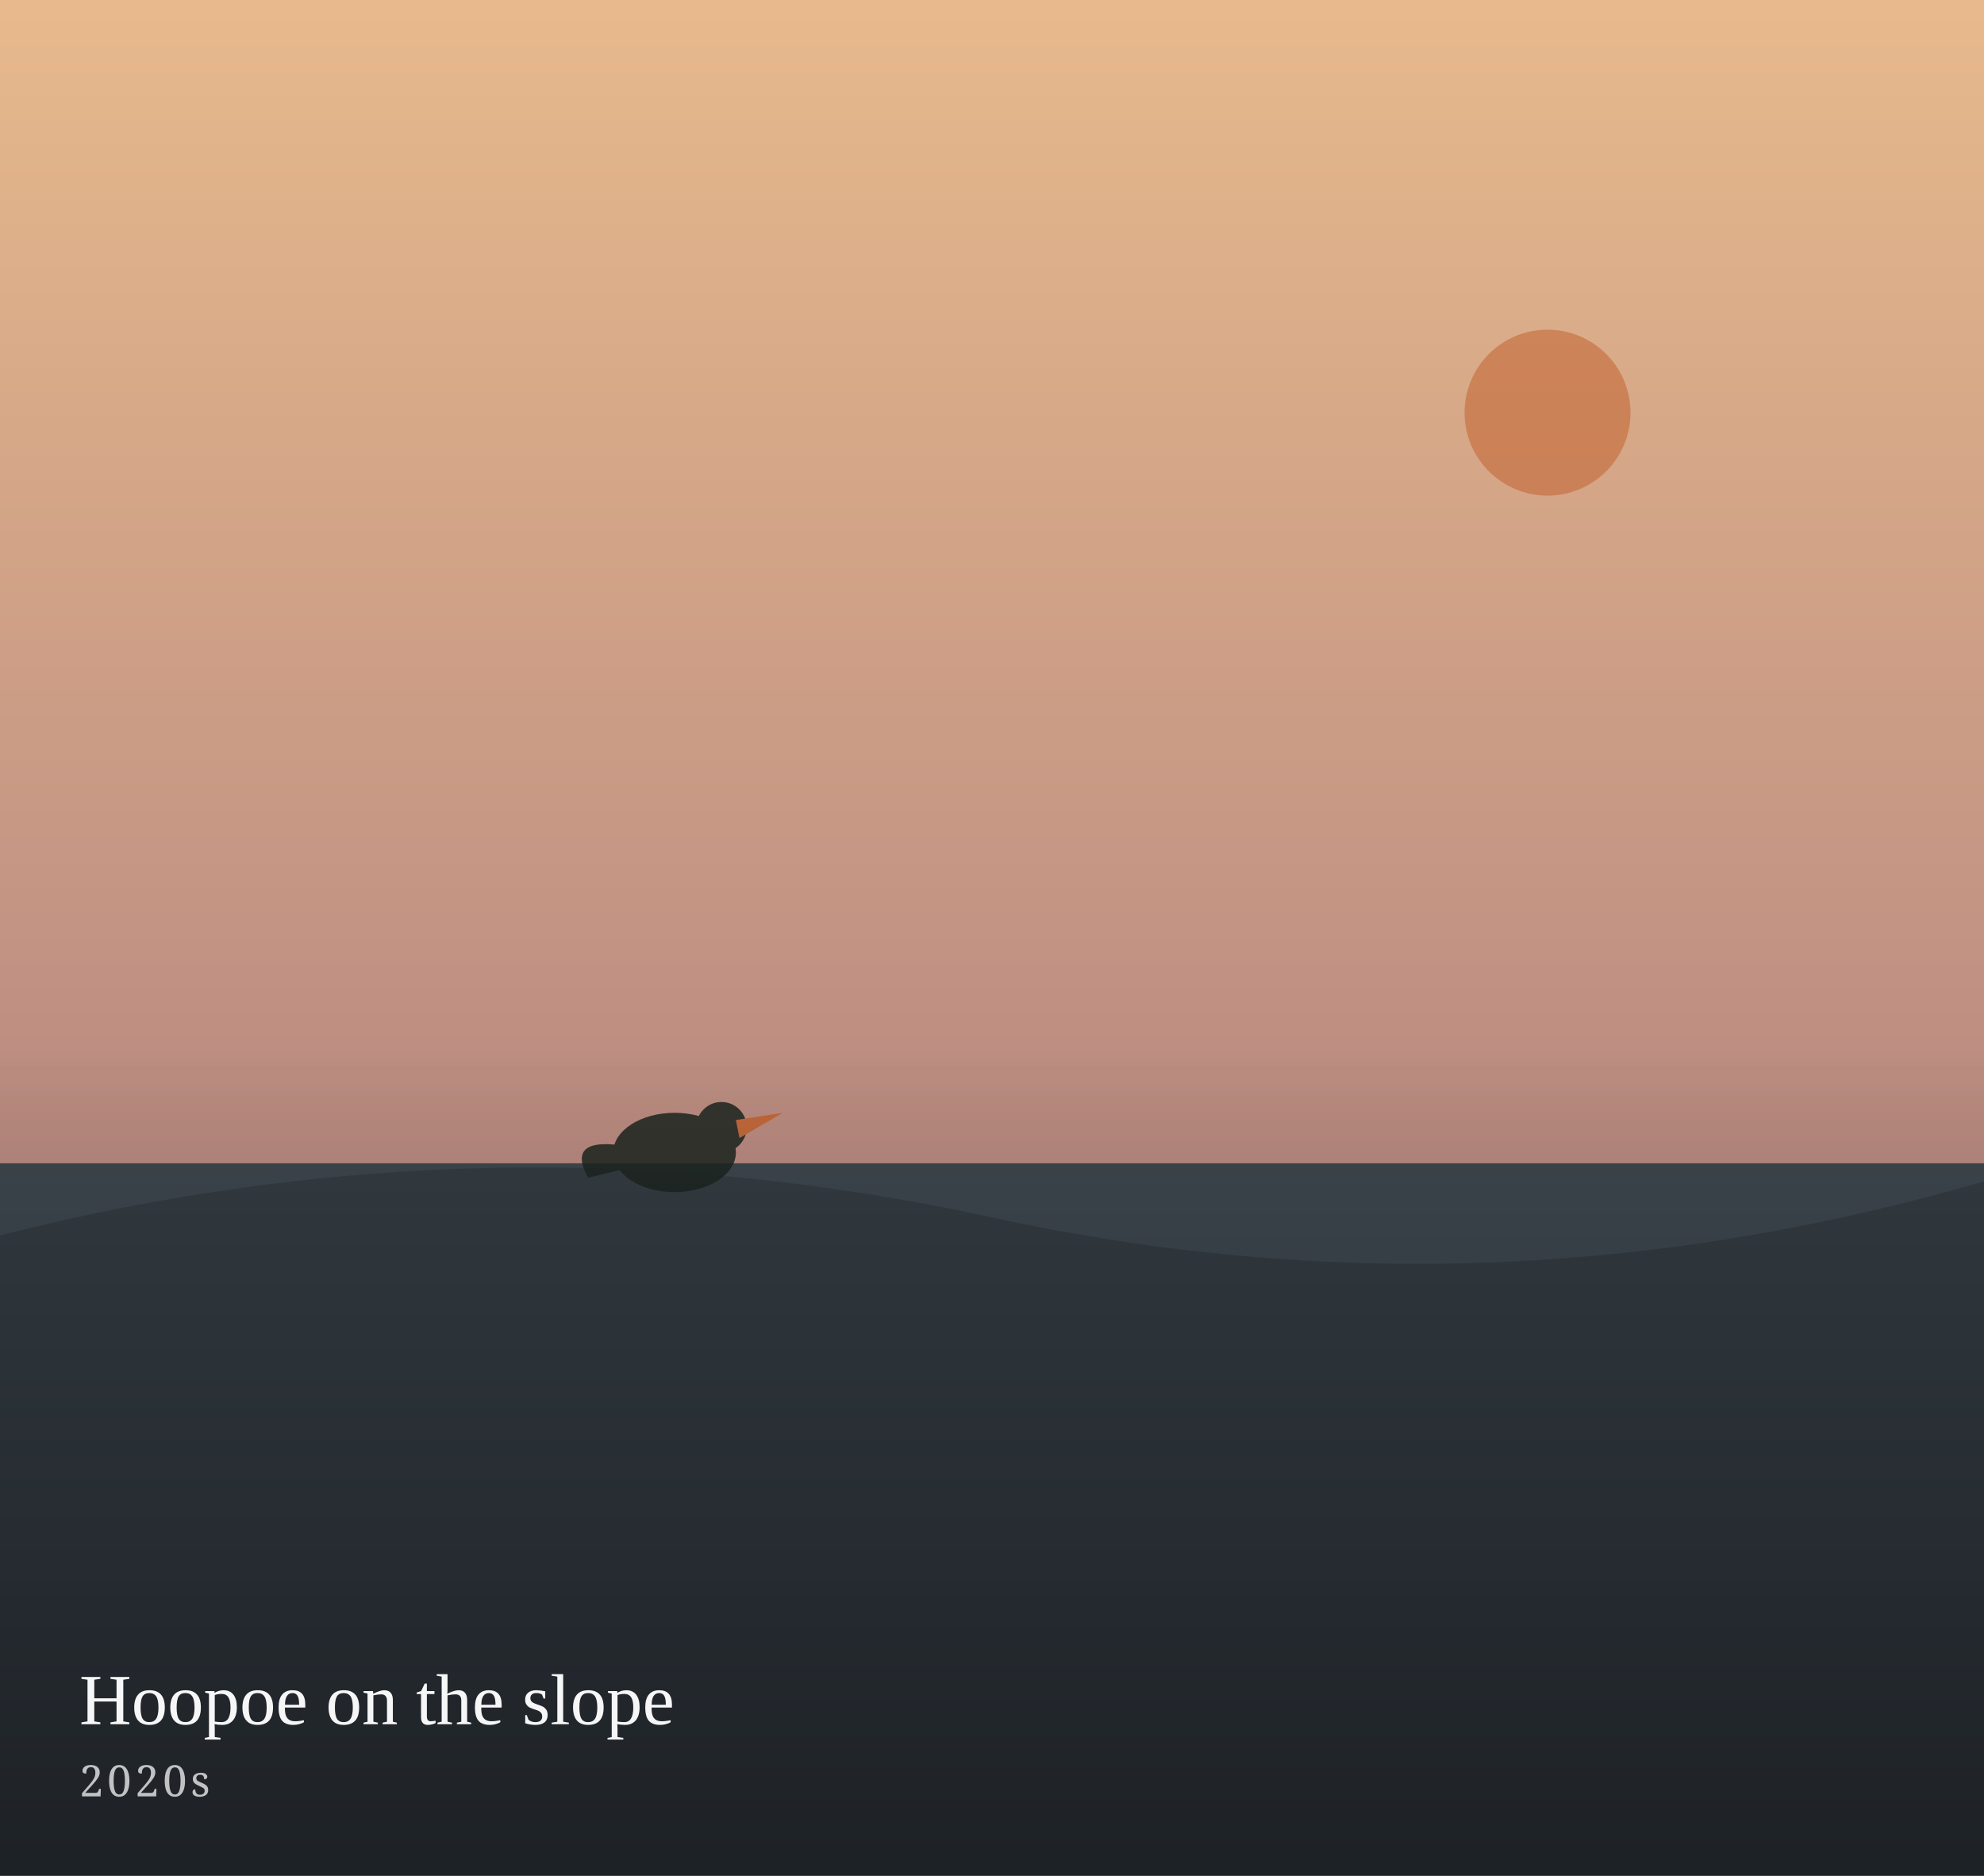
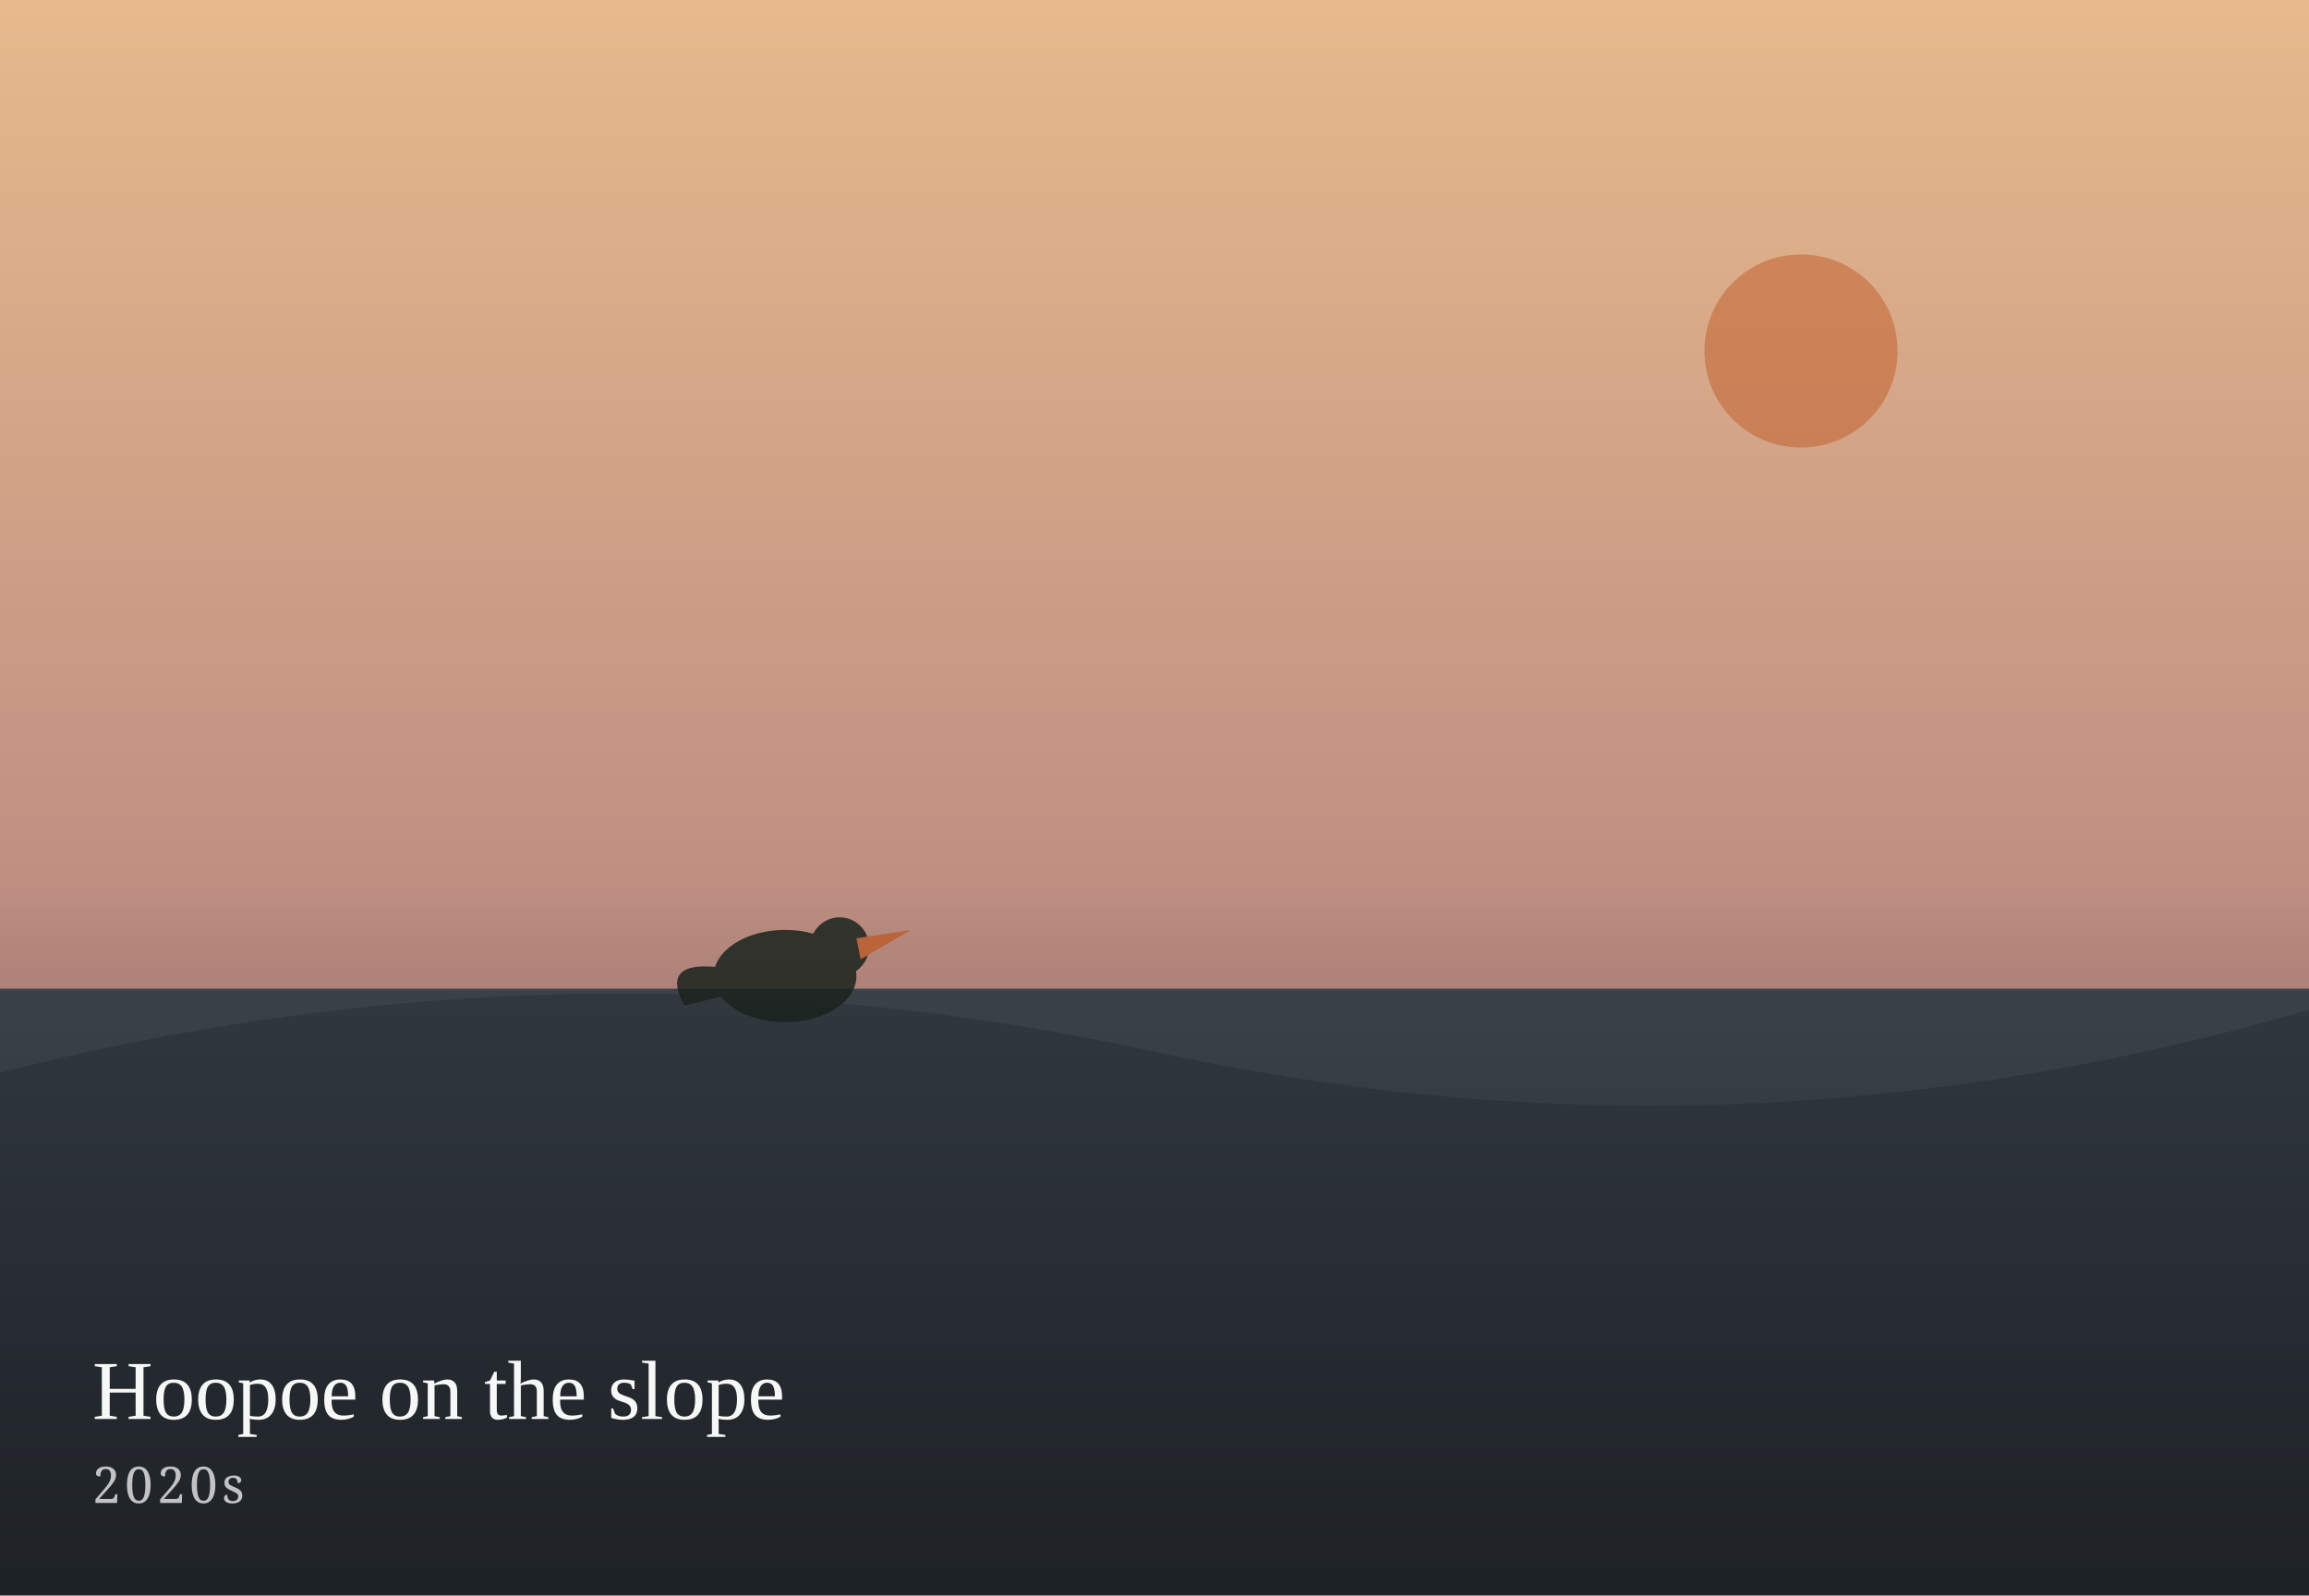
- <svg xmlns="http://www.w3.org/2000/svg" width="1100" height="1040" viewBox="0 0 1100 1040" role="img" aria-label="Hoopoe on the slope">
+ <svg xmlns="http://www.w3.org/2000/svg" width="1100" height="760" viewBox="0 0 1100 760" role="img" aria-label="Hoopoe on the slope">
  <defs>
    <linearGradient id="sky" x1="0" y1="0" x2="0" y2="1">
      <stop offset="0" stop-color="#E7B98C" />
      <stop offset="1" stop-color="#9E6E7A" />
    </linearGradient>
    <linearGradient id="vig" x1="0" y1="0" x2="0" y2="1">
      <stop offset="0.55" stop-color="#000" stop-opacity="0" />
      <stop offset="1" stop-color="#000" stop-opacity="0.42" />
    </linearGradient>
+     <filter id="tone" color-interpolation-filters="sRGB">
+       <feColorMatrix type="hueRotate" values="0" />
+       <feColorMatrix type="saturate" values="1.00" />
+     </filter>
  </defs>
-   <rect width="1100" height="1040" fill="url(#sky)" />
-   <path d="M0 645 L1100 645 L1100 1040 L0 1040 Z" fill="#33414A" opacity="0.92" />
-   <path d="M0 685 Q275 615 550 675 T1100 655 L1100 1040 L0 1040 Z" fill="#000" opacity="0.16" />
-   <circle cx="858" cy="228.8" r="46" fill="#C2622F" opacity="0.55" />
-   <g fill="#1c2520" opacity="0.85">
-     <ellipse cx="374" cy="639" rx="34" ry="22" />
-     <circle cx="400" cy="625" r="14" />
-     <path d="M408 621 L434 617 L410 631 Z" fill="#C2622F" />
-     <path d="M344 635 Q314 631 326 653 Q360 645 374 639 Z" />
+   <g filter="url(#tone)">
+     <rect width="1100" height="760" fill="url(#sky)" />
+     <path d="M0 471 L1100 471 L1100 760 L0 760 Z" fill="#33414A" opacity="0.92" />
+     <path d="M0 511 Q275 441 550 501 T1100 481 L1100 760 L0 760 Z" fill="#000" opacity="0.16" />
+     <circle cx="858" cy="167.2" r="46" fill="#C2622F" opacity="0.55" />
+     <g fill="#1c2520" opacity="0.85">
+       <ellipse cx="374" cy="465" rx="34" ry="22" />
+       <circle cx="400" cy="451" r="14" />
+       <path d="M408 447 L434 443 L410 457 Z" fill="#C2622F" />
+       <path d="M344 461 Q314 457 326 479 Q360 471 374 465 Z" />
+     </g>
  </g>
-   <rect width="1100" height="1040" fill="url(#vig)" />
-   <text x="44" y="956" font-family="Georgia, 'Times New Roman', serif" font-size="40" fill="#fff" opacity="0.96">Hoopoe on the slope</text>
-   <text x="44" y="996" font-family="Georgia, serif" font-size="24" fill="#fff" opacity="0.72" letter-spacing="2">2020s</text>
+   <rect width="1100" height="760" fill="url(#vig)" />
+   <text x="44" y="676" font-family="Georgia, 'Times New Roman', serif" font-size="40" fill="#fff" opacity="0.96">Hoopoe on the slope</text>
+   <text x="44" y="716" font-family="Georgia, serif" font-size="24" fill="#fff" opacity="0.72" letter-spacing="2">2020s</text>
</svg>
